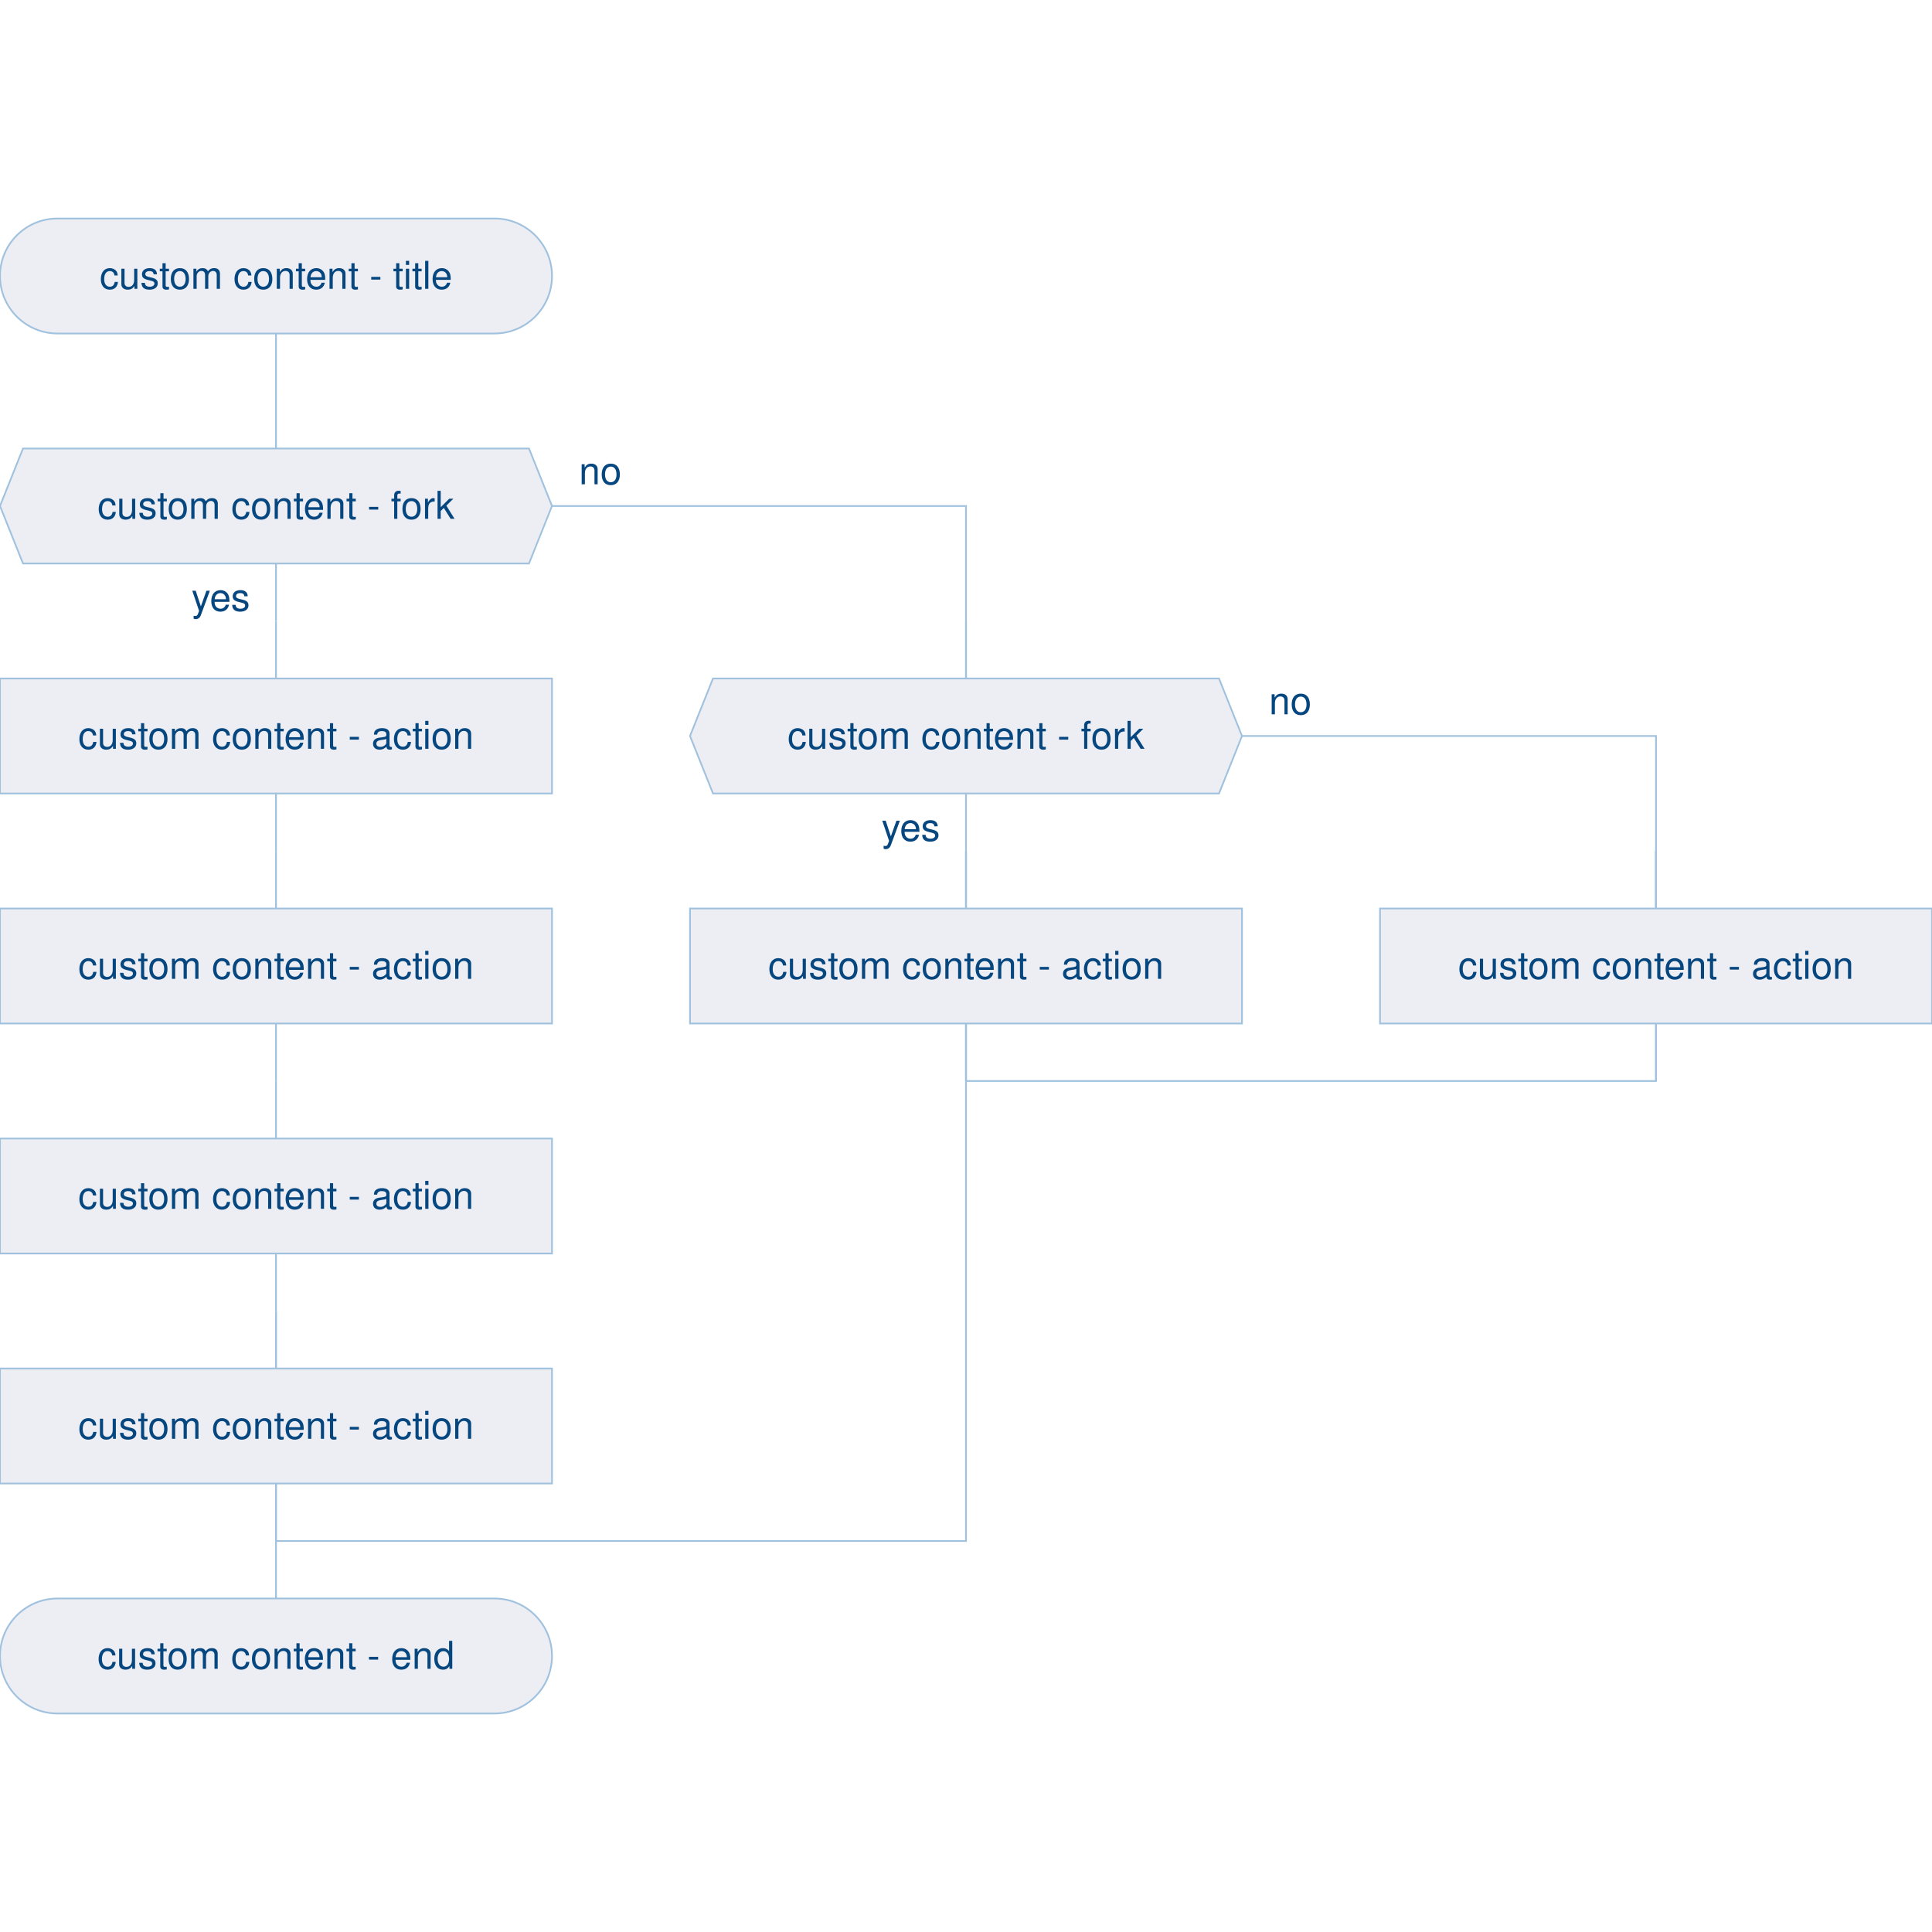
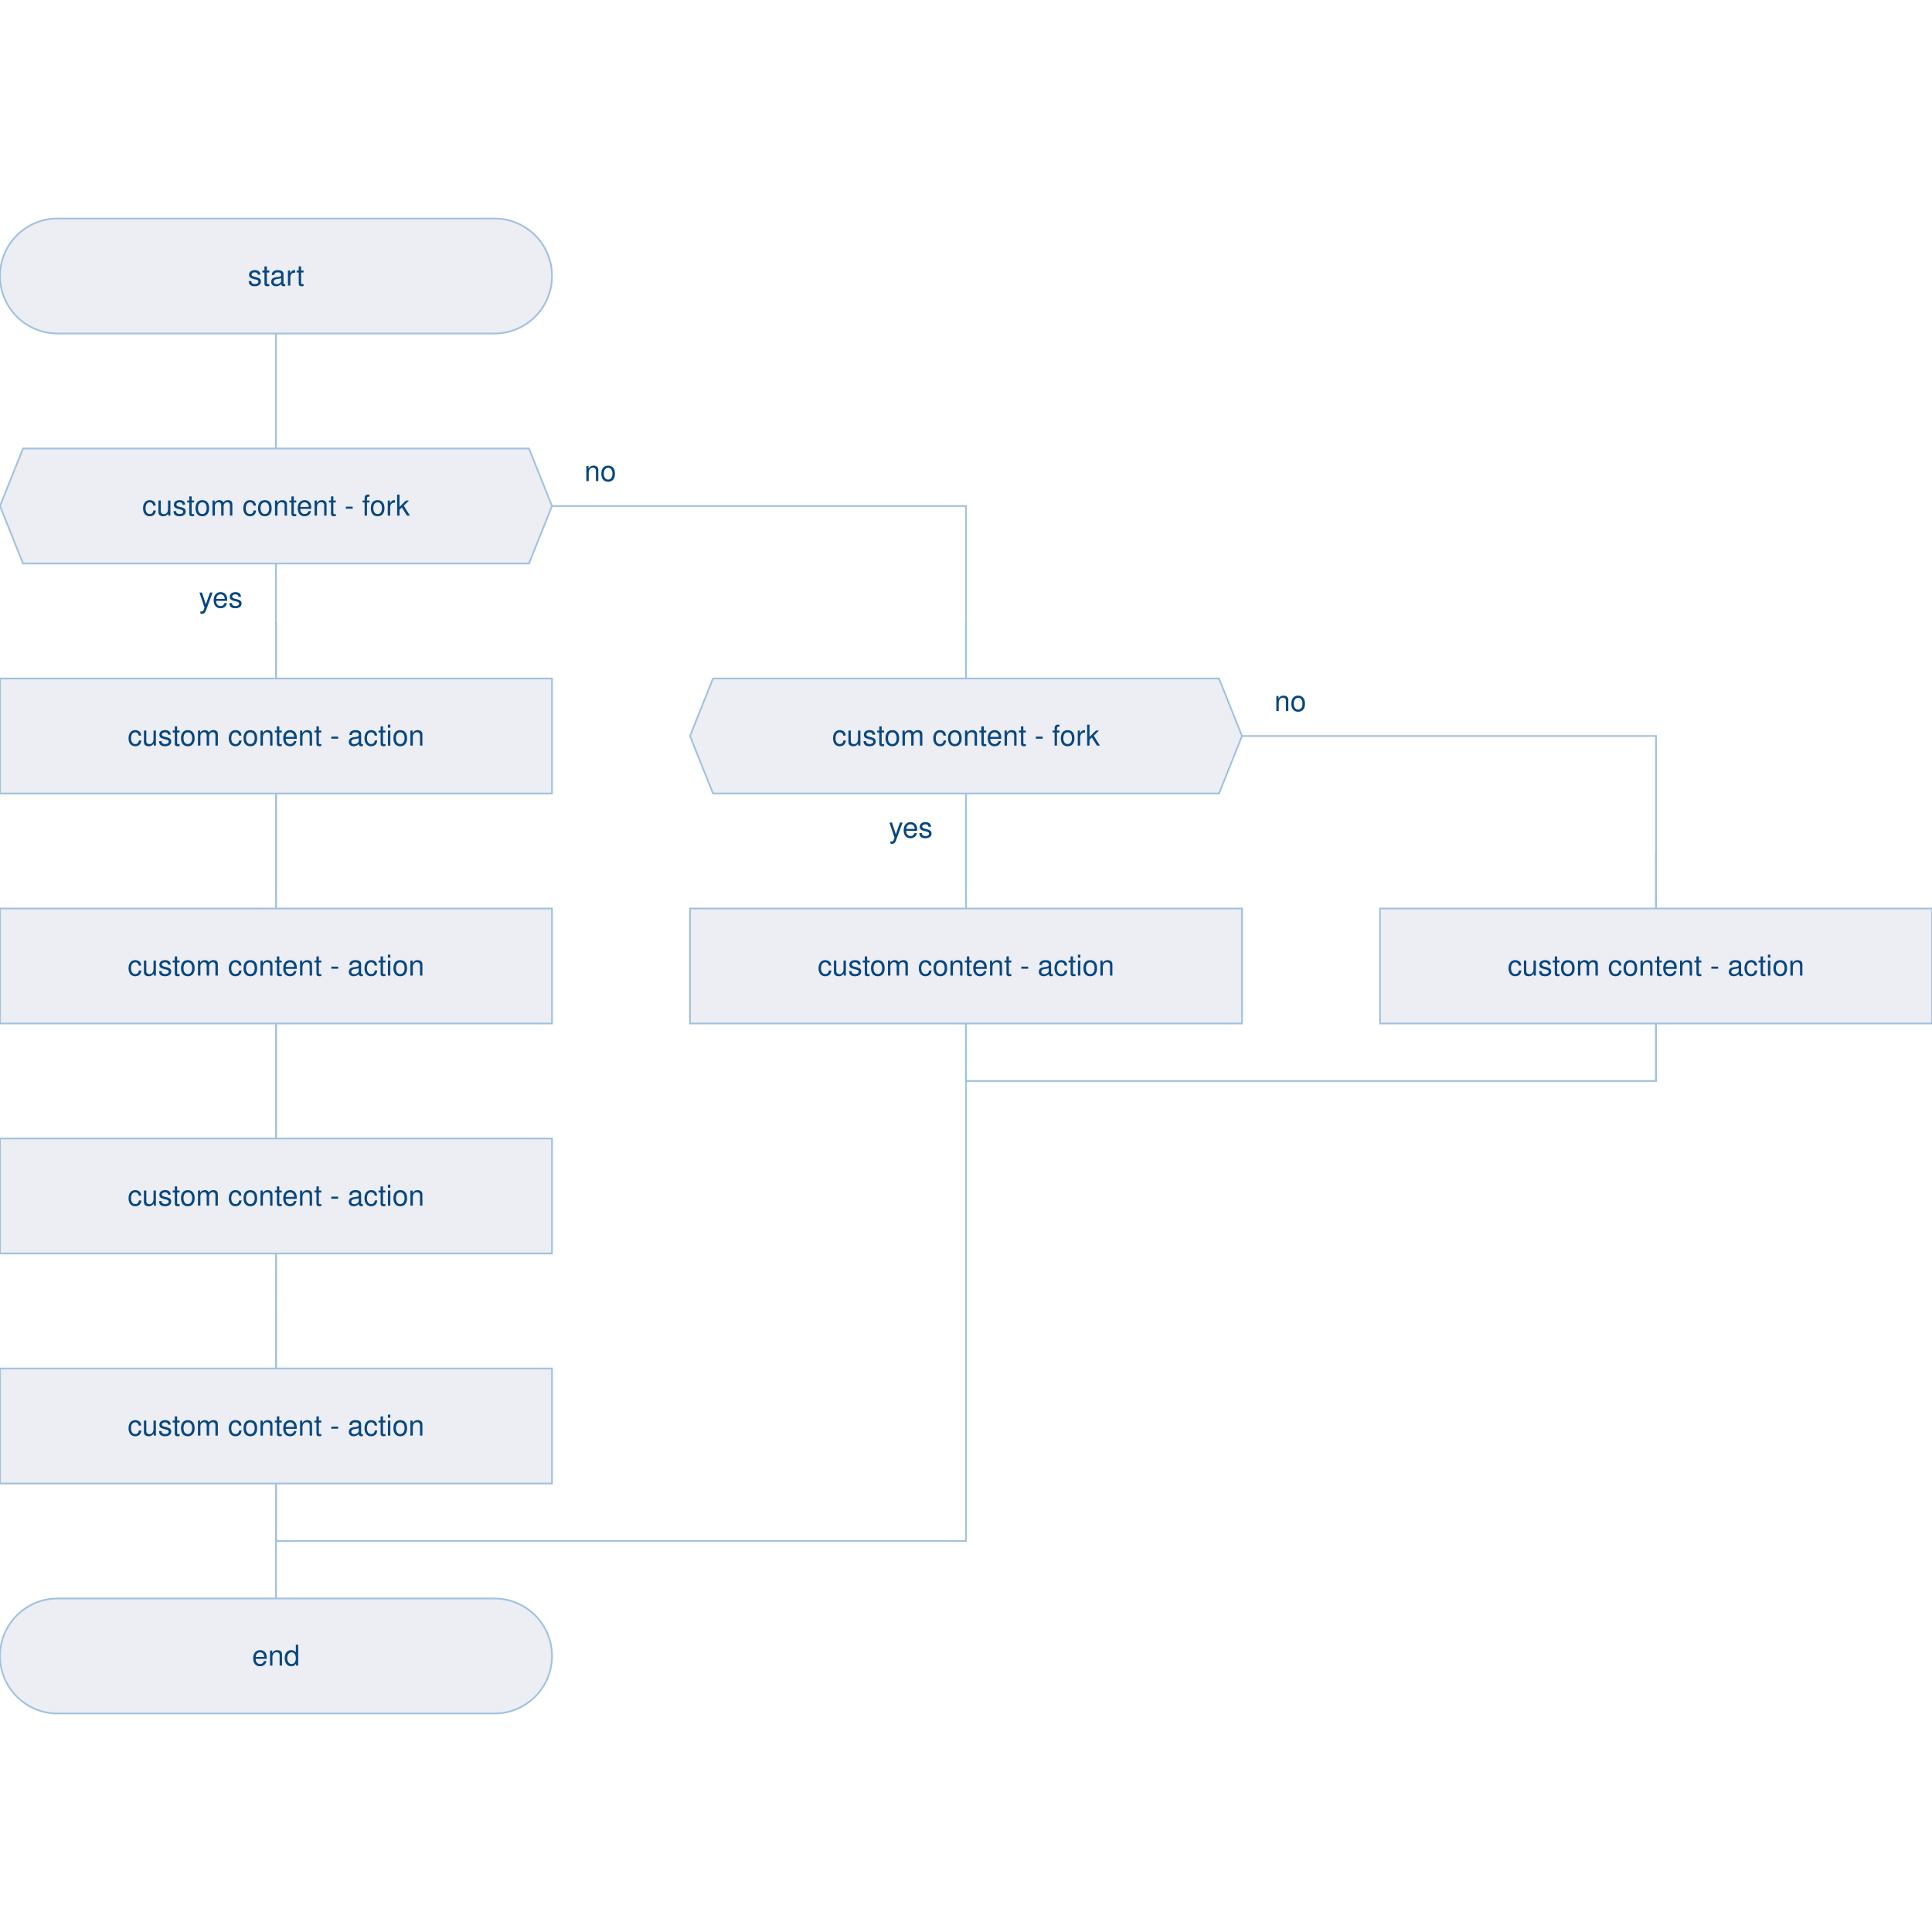
<svg xmlns="http://www.w3.org/2000/svg" font-size="1" viewBox="0.0 0.0 1000.0 1000.0" stroke="rgb(0,0,0)" width="1000" stroke-opacity="1" height="1000" version="1.1">
  <defs />
  <g stroke-linejoin="miter" fill-opacity="1.0" fill="rgb(237,237,244)" stroke="rgb(160,194,222)" stroke-linecap="butt" stroke-miterlimit="10.0" stroke-opacity="1.0" stroke-width="0.88">
    <path d="M 285.714,857.143 h 0 c 0,-16.437 -13.325,-29.762 -29.762 -29.762h -226.19 c -16.437,-0 -29.762,13.325 -29.762 29.762h 0 c -0,16.437 13.325,29.762 29.762 29.762h 226.19 c 16.437,0 29.762,-13.325 29.762 -29.762Z" />
  </g>
-   <g stroke-linejoin="miter" fill-opacity="1.0" font-size="19.841px" fill="rgb(6,71,128)" stroke="rgb(0,0,0)" font-weight="300" font-family="helvetica" stroke-linecap="butt" stroke-miterlimit="10.0" stroke-opacity="1.0" stroke-width="3.519">
-     <text transform="matrix(1,0,0,1,142.8571,857.1429)" stroke="none" dominant-baseline="middle" text-anchor="middle">custom content - end</text>
+   <g stroke-linejoin="miter" fill-opacity="1.0" font-size="14.881px" fill="rgb(6,71,128)" stroke="rgb(0,0,0)" font-weight="300" font-family="helvetica" stroke-linecap="butt" stroke-miterlimit="10.0" stroke-opacity="1.0" stroke-width="3.519">
+     <text transform="matrix(1,0,0,1,142.8571,857.1429)" stroke="none" dominant-baseline="middle" text-anchor="middle">end</text>
  </g>
  <g stroke-linejoin="miter" fill-opacity="0.0" fill="rgb(0,0,0)" stroke="rgb(160,194,222)" stroke-linecap="butt" stroke-miterlimit="10.0" stroke-opacity="1.0" stroke-width="0.88">
    <path d="M 142.857,797.619 v 29.762 " />
  </g>
  <g stroke-linejoin="miter" fill-opacity="0.0" fill="rgb(0,0,0)" stroke="rgb(160,194,222)" stroke-linecap="butt" stroke-miterlimit="10.0" stroke-opacity="1.0" stroke-width="0.88">
-     <path d="M 500,440.476 v 357.143 h -357.143 " />
+     <path d="M 142.857,321.429 v 476.19 " />
+   </g>
+   <g stroke-linejoin="miter" fill-opacity="0.0" fill="rgb(0,0,0)" stroke="rgb(160,194,222)" stroke-linecap="butt" stroke-miterlimit="10.0" stroke-opacity="1.0" stroke-width="0.88">
+     <path d="M 142.857,291.667 v 29.762 " />
+   </g>
+   <g stroke-linejoin="miter" fill-opacity="0.0" fill="rgb(0,0,0)" stroke="rgb(160,194,222)" stroke-linecap="butt" stroke-miterlimit="10.0" stroke-opacity="1.0" stroke-width="0.88">
+     <path d="M 500,321.429 v 476.19 h -357.143 " />
  </g>
  <g stroke-linejoin="miter" fill-opacity="0.0" fill="rgb(0,0,0)" stroke="rgb(160,194,222)" stroke-linecap="butt" stroke-miterlimit="10.0" stroke-opacity="1.0" stroke-width="0.88">
    <path d="M 857.143,440.476 v 119.048 h -357.143 " />
  </g>
  <g stroke-linejoin="miter" fill-opacity="1.0" fill="rgb(237,237,244)" stroke="rgb(160,194,222)" stroke-linecap="butt" stroke-miterlimit="10.0" stroke-opacity="1.0" stroke-width="0.88">
    <path d="M 714.286,470.238 h 285.714 v 59.524 h -285.714 v -59.524 Z" />
  </g>
-   <g stroke-linejoin="miter" fill-opacity="1.0" font-size="19.841px" fill="rgb(6,71,128)" stroke="rgb(0,0,0)" font-weight="300" font-family="helvetica" stroke-linecap="butt" stroke-miterlimit="10.0" stroke-opacity="1.0" stroke-width="3.519">
+   <g stroke-linejoin="miter" fill-opacity="1.0" font-size="14.881px" fill="rgb(6,71,128)" stroke="rgb(0,0,0)" font-weight="300" font-family="helvetica" stroke-linecap="butt" stroke-miterlimit="10.0" stroke-opacity="1.0" stroke-width="3.519">
    <text transform="matrix(1,0,0,1,857.1429,500)" stroke="none" dominant-baseline="middle" text-anchor="middle">custom content - action</text>
  </g>
  <g stroke-linejoin="miter" fill-opacity="0.0" fill="rgb(0,0,0)" stroke="rgb(160,194,222)" stroke-linecap="butt" stroke-miterlimit="10.0" stroke-opacity="1.0" stroke-width="0.88">
    <path d="M 857.143,529.762 v 29.762 " />
  </g>
  <g stroke-linejoin="miter" fill-opacity="0.0" fill="rgb(0,0,0)" stroke="rgb(160,194,222)" stroke-linecap="butt" stroke-miterlimit="10.0" stroke-opacity="1.0" stroke-width="0.88">
    <path d="M 857.143,440.476 v 29.762 " />
  </g>
  <g stroke-linejoin="miter" fill-opacity="0.0" fill="rgb(0,0,0)" stroke="rgb(160,194,222)" stroke-linecap="butt" stroke-miterlimit="10.0" stroke-opacity="1.0" stroke-width="0.88">
-     <path d="M 642.857,380.952 h 214.286 v 89.286 " />
+     <path d="M 642.857,380.952 h 214.286 v 59.524 " />
  </g>
  <g stroke-linejoin="miter" fill-opacity="0.0" fill="rgb(0,0,0)" stroke="rgb(160,194,222)" stroke-linecap="butt" stroke-miterlimit="10.0" stroke-opacity="1.0" stroke-width="0.88">
-     <path d="M 500,440.476 v 119.048 " />
+     <path d="M 500,559.524 h 0 " />
+   </g>
+   <g stroke-linejoin="miter" fill-opacity="1.0" font-size="14.881px" fill="rgb(6,71,128)" stroke="rgb(0,0,0)" font-weight="300" font-family="helvetica" stroke-linecap="butt" stroke-miterlimit="10.0" stroke-opacity="1.0" stroke-width="3.519">
+     <text transform="matrix(1,0,0,1,471.4286,428.5714)" stroke="none" dominant-baseline="middle" text-anchor="middle">yes</text>
+   </g>
+   <g stroke-linejoin="miter" fill-opacity="1.0" font-size="14.881px" fill="rgb(6,71,128)" stroke="rgb(0,0,0)" font-weight="300" font-family="helvetica" stroke-linecap="butt" stroke-miterlimit="10.0" stroke-opacity="1.0" stroke-width="3.519">
+     <text transform="matrix(1,0,0,1,667.8571,363.0952)" stroke="none" dominant-baseline="middle" text-anchor="middle">no</text>
  </g>
  <g stroke-linejoin="miter" fill-opacity="1.0" fill="rgb(237,237,244)" stroke="rgb(160,194,222)" stroke-linecap="butt" stroke-miterlimit="10.0" stroke-opacity="1.0" stroke-width="0.88">
    <path d="M 357.143,470.238 h 285.714 v 59.524 h -285.714 v -59.524 Z" />
  </g>
-   <g stroke-linejoin="miter" fill-opacity="1.0" font-size="19.841px" fill="rgb(6,71,128)" stroke="rgb(0,0,0)" font-weight="300" font-family="helvetica" stroke-linecap="butt" stroke-miterlimit="10.0" stroke-opacity="1.0" stroke-width="3.519">
+   <g stroke-linejoin="miter" fill-opacity="1.0" font-size="14.881px" fill="rgb(6,71,128)" stroke="rgb(0,0,0)" font-weight="300" font-family="helvetica" stroke-linecap="butt" stroke-miterlimit="10.0" stroke-opacity="1.0" stroke-width="3.519">
    <text transform="matrix(1,0,0,1,500,500)" stroke="none" dominant-baseline="middle" text-anchor="middle">custom content - action</text>
  </g>
  <g stroke-linejoin="miter" fill-opacity="0.0" fill="rgb(0,0,0)" stroke="rgb(160,194,222)" stroke-linecap="butt" stroke-miterlimit="10.0" stroke-opacity="1.0" stroke-width="0.88">
    <path d="M 500,529.762 v 29.762 " />
  </g>
  <g stroke-linejoin="miter" fill-opacity="0.0" fill="rgb(0,0,0)" stroke="rgb(160,194,222)" stroke-linecap="butt" stroke-miterlimit="10.0" stroke-opacity="1.0" stroke-width="0.88">
    <path d="M 500,440.476 v 29.762 " />
  </g>
-   <g stroke-linejoin="miter" fill-opacity="1.0" font-size="19.841px" fill="rgb(6,71,128)" stroke="rgb(0,0,0)" font-weight="300" font-family="helvetica" stroke-linecap="butt" stroke-miterlimit="10.0" stroke-opacity="1.0" stroke-width="3.519">
-     <text transform="matrix(1,0,0,1,471.4286,428.5714)" stroke="none" dominant-baseline="middle" text-anchor="middle">yes</text>
-   </g>
-   <g stroke-linejoin="miter" fill-opacity="1.0" font-size="19.841px" fill="rgb(6,71,128)" stroke="rgb(0,0,0)" font-weight="300" font-family="helvetica" stroke-linecap="butt" stroke-miterlimit="10.0" stroke-opacity="1.0" stroke-width="3.519">
-     <text transform="matrix(1,0,0,1,667.8571,363.0952)" stroke="none" dominant-baseline="middle" text-anchor="middle">no</text>
-   </g>
  <g stroke-linejoin="miter" fill-opacity="1.0" fill="rgb(237,237,244)" stroke="rgb(160,194,222)" stroke-linecap="butt" stroke-miterlimit="10.0" stroke-opacity="1.0" stroke-width="0.88">
    <path d="M 369.048,351.19 h 261.905 l 11.905,29.762 l -11.905,29.762 h -261.905 l -11.905,-29.762 l 11.905,-29.762 Z" />
  </g>
-   <g stroke-linejoin="miter" fill-opacity="1.0" font-size="19.841px" fill="rgb(6,71,128)" stroke="rgb(0,0,0)" font-weight="300" font-family="helvetica" stroke-linecap="butt" stroke-miterlimit="10.0" stroke-opacity="1.0" stroke-width="3.519">
+   <g stroke-linejoin="miter" fill-opacity="1.0" font-size="14.881px" fill="rgb(6,71,128)" stroke="rgb(0,0,0)" font-weight="300" font-family="helvetica" stroke-linecap="butt" stroke-miterlimit="10.0" stroke-opacity="1.0" stroke-width="3.519">
    <text transform="matrix(1,0,0,1,500,380.9524)" stroke="none" dominant-baseline="middle" text-anchor="middle">custom content - fork</text>
  </g>
  <g stroke-linejoin="miter" fill-opacity="0.0" fill="rgb(0,0,0)" stroke="rgb(160,194,222)" stroke-linecap="butt" stroke-miterlimit="10.0" stroke-opacity="1.0" stroke-width="0.88">
    <path d="M 500,410.714 v 29.762 " />
  </g>
  <g stroke-linejoin="miter" fill-opacity="0.0" fill="rgb(0,0,0)" stroke="rgb(160,194,222)" stroke-linecap="butt" stroke-miterlimit="10.0" stroke-opacity="1.0" stroke-width="0.88">
    <path d="M 500,321.429 v 29.762 " />
  </g>
  <g stroke-linejoin="miter" fill-opacity="0.0" fill="rgb(0,0,0)" stroke="rgb(160,194,222)" stroke-linecap="butt" stroke-miterlimit="10.0" stroke-opacity="1.0" stroke-width="0.88">
-     <path d="M 285.714,261.905 h 214.286 v 89.286 " />
+     <path d="M 285.714,261.905 h 214.286 v 59.524 " />
  </g>
  <g stroke-linejoin="miter" fill-opacity="0.0" fill="rgb(0,0,0)" stroke="rgb(160,194,222)" stroke-linecap="butt" stroke-miterlimit="10.0" stroke-opacity="1.0" stroke-width="0.88">
-     <path d="M 142.857,678.571 v 119.048 " />
+     <path d="M 142.857,797.619 h 0 " />
+   </g>
+   <g stroke-linejoin="miter" fill-opacity="1.0" font-size="14.881px" fill="rgb(6,71,128)" stroke="rgb(0,0,0)" font-weight="300" font-family="helvetica" stroke-linecap="butt" stroke-miterlimit="10.0" stroke-opacity="1.0" stroke-width="3.519">
+     <text transform="matrix(1,0,0,1,114.2857,309.5238)" stroke="none" dominant-baseline="middle" text-anchor="middle">yes</text>
+   </g>
+   <g stroke-linejoin="miter" fill-opacity="1.0" font-size="14.881px" fill="rgb(6,71,128)" stroke="rgb(0,0,0)" font-weight="300" font-family="helvetica" stroke-linecap="butt" stroke-miterlimit="10.0" stroke-opacity="1.0" stroke-width="3.519">
+     <text transform="matrix(1,0,0,1,310.7143,244.0476)" stroke="none" dominant-baseline="middle" text-anchor="middle">no</text>
  </g>
  <g stroke-linejoin="miter" fill-opacity="1.0" fill="rgb(237,237,244)" stroke="rgb(160,194,222)" stroke-linecap="butt" stroke-miterlimit="10.0" stroke-opacity="1.0" stroke-width="0.88">
    <path d="M -0,708.333 h 285.714 v 59.524 h -285.714 v -59.524 Z" />
  </g>
-   <g stroke-linejoin="miter" fill-opacity="1.0" font-size="19.841px" fill="rgb(6,71,128)" stroke="rgb(0,0,0)" font-weight="300" font-family="helvetica" stroke-linecap="butt" stroke-miterlimit="10.0" stroke-opacity="1.0" stroke-width="3.519">
+   <g stroke-linejoin="miter" fill-opacity="1.0" font-size="14.881px" fill="rgb(6,71,128)" stroke="rgb(0,0,0)" font-weight="300" font-family="helvetica" stroke-linecap="butt" stroke-miterlimit="10.0" stroke-opacity="1.0" stroke-width="3.519">
    <text transform="matrix(1,0,0,1,142.8571,738.0952)" stroke="none" dominant-baseline="middle" text-anchor="middle">custom content - action</text>
  </g>
  <g stroke-linejoin="miter" fill-opacity="0.0" fill="rgb(0,0,0)" stroke="rgb(160,194,222)" stroke-linecap="butt" stroke-miterlimit="10.0" stroke-opacity="1.0" stroke-width="0.88">
    <path d="M 142.857,767.857 v 29.762 " />
  </g>
  <g stroke-linejoin="miter" fill-opacity="1.0" fill="rgb(237,237,244)" stroke="rgb(160,194,222)" stroke-linecap="butt" stroke-miterlimit="10.0" stroke-opacity="1.0" stroke-width="0.88">
    <path d="M -0,589.286 h 285.714 v 59.524 h -285.714 v -59.524 Z" />
  </g>
-   <g stroke-linejoin="miter" fill-opacity="1.0" font-size="19.841px" fill="rgb(6,71,128)" stroke="rgb(0,0,0)" font-weight="300" font-family="helvetica" stroke-linecap="butt" stroke-miterlimit="10.0" stroke-opacity="1.0" stroke-width="3.519">
+   <g stroke-linejoin="miter" fill-opacity="1.0" font-size="14.881px" fill="rgb(6,71,128)" stroke="rgb(0,0,0)" font-weight="300" font-family="helvetica" stroke-linecap="butt" stroke-miterlimit="10.0" stroke-opacity="1.0" stroke-width="3.519">
    <text transform="matrix(1,0,0,1,142.8571,619.0476)" stroke="none" dominant-baseline="middle" text-anchor="middle">custom content - action</text>
  </g>
  <g stroke-linejoin="miter" fill-opacity="0.0" fill="rgb(0,0,0)" stroke="rgb(160,194,222)" stroke-linecap="butt" stroke-miterlimit="10.0" stroke-opacity="1.0" stroke-width="0.88">
    <path d="M 142.857,648.809 v 29.762 " />
  </g>
  <g stroke-linejoin="miter" fill-opacity="1.0" fill="rgb(237,237,244)" stroke="rgb(160,194,222)" stroke-linecap="butt" stroke-miterlimit="10.0" stroke-opacity="1.0" stroke-width="0.88">
    <path d="M -0,470.238 h 285.714 v 59.524 h -285.714 v -59.524 Z" />
  </g>
-   <g stroke-linejoin="miter" fill-opacity="1.0" font-size="19.841px" fill="rgb(6,71,128)" stroke="rgb(0,0,0)" font-weight="300" font-family="helvetica" stroke-linecap="butt" stroke-miterlimit="10.0" stroke-opacity="1.0" stroke-width="3.519">
+   <g stroke-linejoin="miter" fill-opacity="1.0" font-size="14.881px" fill="rgb(6,71,128)" stroke="rgb(0,0,0)" font-weight="300" font-family="helvetica" stroke-linecap="butt" stroke-miterlimit="10.0" stroke-opacity="1.0" stroke-width="3.519">
    <text transform="matrix(1,0,0,1,142.8571,500)" stroke="none" dominant-baseline="middle" text-anchor="middle">custom content - action</text>
  </g>
  <g stroke-linejoin="miter" fill-opacity="0.0" fill="rgb(0,0,0)" stroke="rgb(160,194,222)" stroke-linecap="butt" stroke-miterlimit="10.0" stroke-opacity="1.0" stroke-width="0.88">
    <path d="M 142.857,529.762 v 29.762 " />
  </g>
  <g stroke-linejoin="miter" fill-opacity="1.0" fill="rgb(237,237,244)" stroke="rgb(160,194,222)" stroke-linecap="butt" stroke-miterlimit="10.0" stroke-opacity="1.0" stroke-width="0.88">
    <path d="M -0,351.19 h 285.714 v 59.524 h -285.714 v -59.524 Z" />
  </g>
-   <g stroke-linejoin="miter" fill-opacity="1.0" font-size="19.841px" fill="rgb(6,71,128)" stroke="rgb(0,0,0)" font-weight="300" font-family="helvetica" stroke-linecap="butt" stroke-miterlimit="10.0" stroke-opacity="1.0" stroke-width="3.519">
+   <g stroke-linejoin="miter" fill-opacity="1.0" font-size="14.881px" fill="rgb(6,71,128)" stroke="rgb(0,0,0)" font-weight="300" font-family="helvetica" stroke-linecap="butt" stroke-miterlimit="10.0" stroke-opacity="1.0" stroke-width="3.519">
    <text transform="matrix(1,0,0,1,142.8571,380.9524)" stroke="none" dominant-baseline="middle" text-anchor="middle">custom content - action</text>
  </g>
  <g stroke-linejoin="miter" fill-opacity="0.0" fill="rgb(0,0,0)" stroke="rgb(160,194,222)" stroke-linecap="butt" stroke-miterlimit="10.0" stroke-opacity="1.0" stroke-width="0.88">
    <path d="M 142.857,410.714 v 29.762 " />
  </g>
  <g stroke-linejoin="miter" fill-opacity="0.0" fill="rgb(0,0,0)" stroke="rgb(160,194,222)" stroke-linecap="butt" stroke-miterlimit="10.0" stroke-opacity="1.0" stroke-width="0.88">
    <path d="M 142.857,321.429 v 29.762 " />
  </g>
  <g stroke-linejoin="miter" fill-opacity="0.0" fill="rgb(0,0,0)" stroke="rgb(160,194,222)" stroke-linecap="butt" stroke-miterlimit="10.0" stroke-opacity="1.0" stroke-width="0.88">
    <path d="M 142.857,440.476 v 29.762 " />
  </g>
  <g stroke-linejoin="miter" fill-opacity="0.0" fill="rgb(0,0,0)" stroke="rgb(160,194,222)" stroke-linecap="butt" stroke-miterlimit="10.0" stroke-opacity="1.0" stroke-width="0.88">
    <path d="M 142.857,559.524 v 29.762 " />
  </g>
  <g stroke-linejoin="miter" fill-opacity="0.0" fill="rgb(0,0,0)" stroke="rgb(160,194,222)" stroke-linecap="butt" stroke-miterlimit="10.0" stroke-opacity="1.0" stroke-width="0.88">
    <path d="M 142.857,678.571 v 29.762 " />
  </g>
-   <g stroke-linejoin="miter" fill-opacity="1.0" font-size="19.841px" fill="rgb(6,71,128)" stroke="rgb(0,0,0)" font-weight="300" font-family="helvetica" stroke-linecap="butt" stroke-miterlimit="10.0" stroke-opacity="1.0" stroke-width="3.519">
-     <text transform="matrix(1,0,0,1,114.2857,309.5238)" stroke="none" dominant-baseline="middle" text-anchor="middle">yes</text>
-   </g>
-   <g stroke-linejoin="miter" fill-opacity="1.0" font-size="19.841px" fill="rgb(6,71,128)" stroke="rgb(0,0,0)" font-weight="300" font-family="helvetica" stroke-linecap="butt" stroke-miterlimit="10.0" stroke-opacity="1.0" stroke-width="3.519">
-     <text transform="matrix(1,0,0,1,310.7143,244.0476)" stroke="none" dominant-baseline="middle" text-anchor="middle">no</text>
-   </g>
  <g stroke-linejoin="miter" fill-opacity="1.0" fill="rgb(237,237,244)" stroke="rgb(160,194,222)" stroke-linecap="butt" stroke-miterlimit="10.0" stroke-opacity="1.0" stroke-width="0.88">
    <path d="M 11.905,232.143 h 261.905 l 11.905,29.762 l -11.905,29.762 h -261.905 l -11.905,-29.762 l 11.905,-29.762 Z" />
  </g>
-   <g stroke-linejoin="miter" fill-opacity="1.0" font-size="19.841px" fill="rgb(6,71,128)" stroke="rgb(0,0,0)" font-weight="300" font-family="helvetica" stroke-linecap="butt" stroke-miterlimit="10.0" stroke-opacity="1.0" stroke-width="3.519">
+   <g stroke-linejoin="miter" fill-opacity="1.0" font-size="14.881px" fill="rgb(6,71,128)" stroke="rgb(0,0,0)" font-weight="300" font-family="helvetica" stroke-linecap="butt" stroke-miterlimit="10.0" stroke-opacity="1.0" stroke-width="3.519">
    <text transform="matrix(1,0,0,1,142.8571,261.9048)" stroke="none" dominant-baseline="middle" text-anchor="middle">custom content - fork</text>
  </g>
  <g stroke-linejoin="miter" fill-opacity="0.0" fill="rgb(0,0,0)" stroke="rgb(160,194,222)" stroke-linecap="butt" stroke-miterlimit="10.0" stroke-opacity="1.0" stroke-width="0.88">
-     <path d="M 142.857,291.667 v 29.762 " />
+     <path d="M 142.857,202.381 v 29.762 " />
  </g>
  <g stroke-linejoin="miter" fill-opacity="0.0" fill="rgb(0,0,0)" stroke="rgb(160,194,222)" stroke-linecap="butt" stroke-miterlimit="10.0" stroke-opacity="1.0" stroke-width="0.88">
-     <path d="M 142.857,202.381 v 29.762 " />
+     <path d="M 142.857,202.381 h 0 " />
  </g>
  <g stroke-linejoin="miter" fill-opacity="0.0" fill="rgb(0,0,0)" stroke="rgb(160,194,222)" stroke-linecap="butt" stroke-miterlimit="10.0" stroke-opacity="1.0" stroke-width="0.88">
    <path d="M 142.857,172.619 v 29.762 " />
  </g>
  <g stroke-linejoin="miter" fill-opacity="1.0" fill="rgb(237,237,244)" stroke="rgb(160,194,222)" stroke-linecap="butt" stroke-miterlimit="10.0" stroke-opacity="1.0" stroke-width="0.88">
    <path d="M 285.714,142.857 h 0 c 0,-16.437 -13.325,-29.762 -29.762 -29.762h -226.19 c -16.437,-0 -29.762,13.325 -29.762 29.762h 0 c -0,16.437 13.325,29.762 29.762 29.762h 226.19 c 16.437,0 29.762,-13.325 29.762 -29.762Z" />
  </g>
-   <g stroke-linejoin="miter" fill-opacity="1.0" font-size="19.841px" fill="rgb(6,71,128)" stroke="rgb(0,0,0)" font-weight="300" font-family="helvetica" stroke-linecap="butt" stroke-miterlimit="10.0" stroke-opacity="1.0" stroke-width="3.519">
-     <text transform="matrix(1,0,0,1,142.8571,142.8571)" stroke="none" dominant-baseline="middle" text-anchor="middle">custom content - title</text>
+   <g stroke-linejoin="miter" fill-opacity="1.0" font-size="14.881px" fill="rgb(6,71,128)" stroke="rgb(0,0,0)" font-weight="300" font-family="helvetica" stroke-linecap="butt" stroke-miterlimit="10.0" stroke-opacity="1.0" stroke-width="3.519">
+     <text transform="matrix(1,0,0,1,142.8571,142.8571)" stroke="none" dominant-baseline="middle" text-anchor="middle">start</text>
  </g>
</svg>
